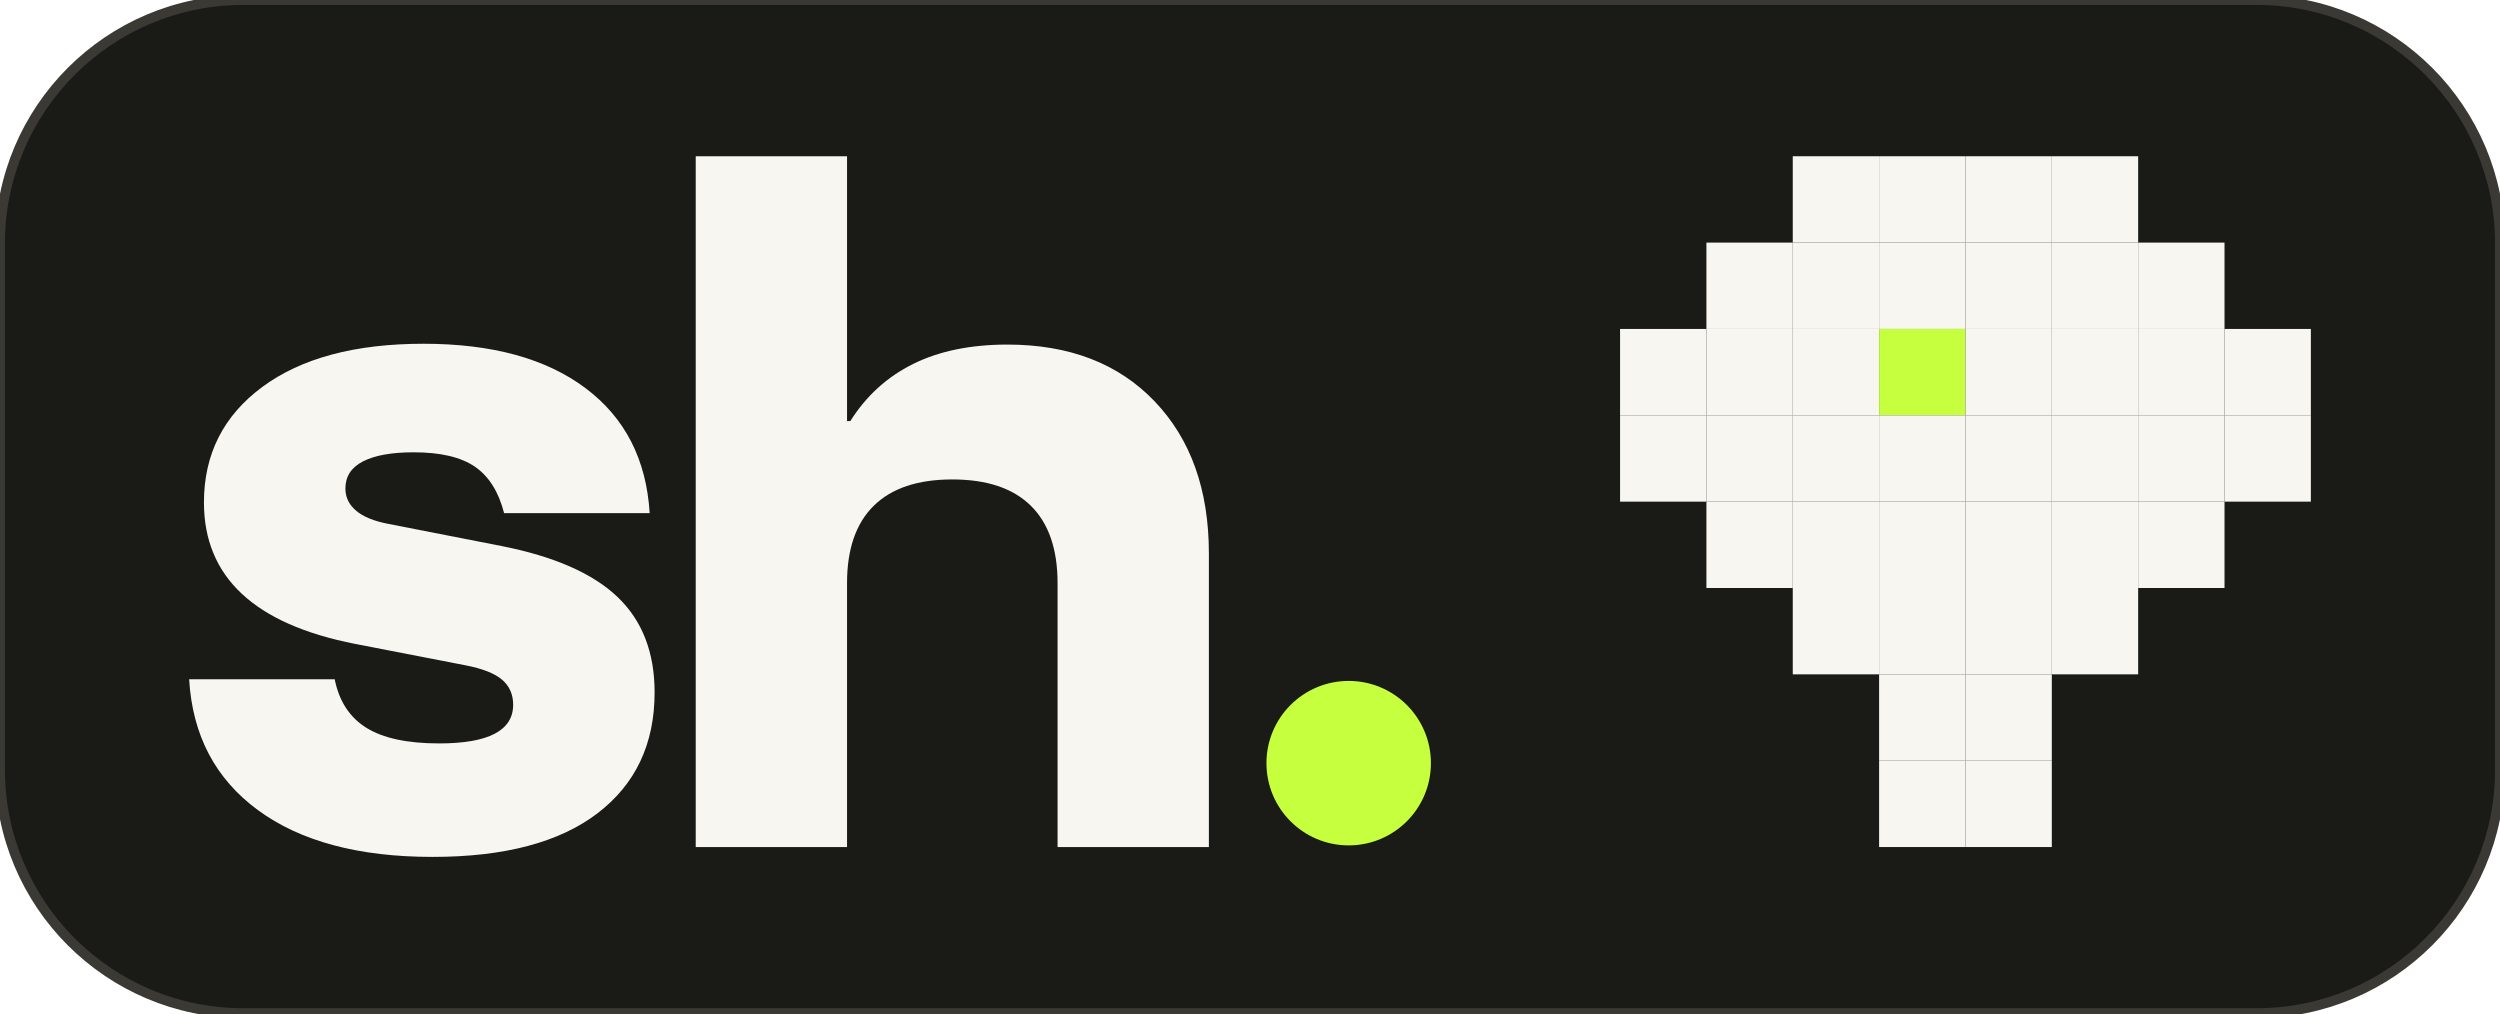
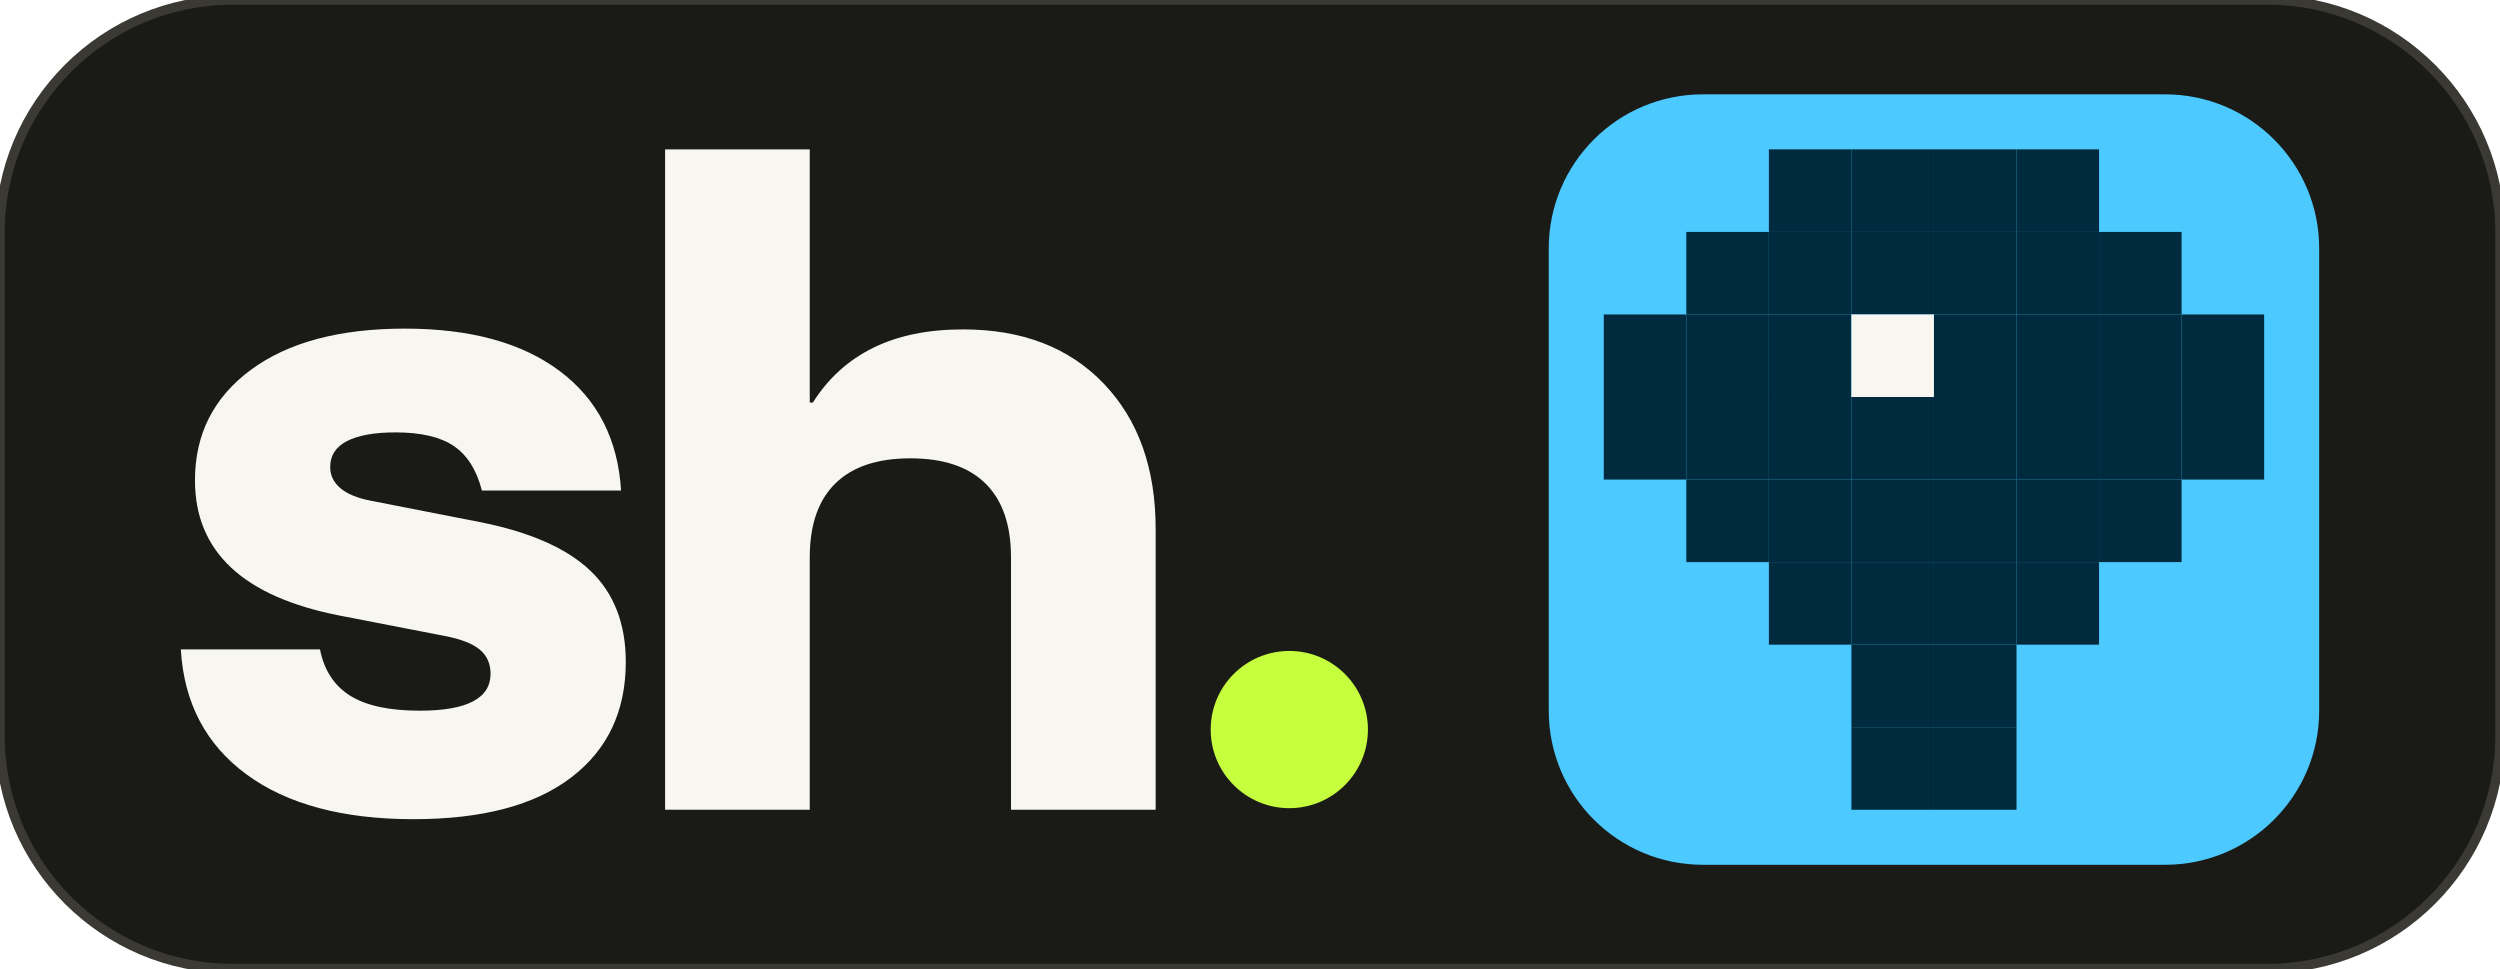
- <svg xmlns="http://www.w3.org/2000/svg" viewBox="0 0 3040 1232" role="img" aria-label="sh. Setup" shape-rendering="geometricPrecision">
-   <rect width="3040" height="1232" rx="296" fill="#1A1A17" stroke="#3A3934" stroke-width="12" />
+ <svg xmlns="http://www.w3.org/2000/svg" viewBox="0 0 3180 1232" role="img" aria-label="sh. Setup" shape-rendering="geometricPrecision">
+   <rect width="3180" height="1232" rx="296" fill="#1A1A17" stroke="#3A3934" stroke-width="12" />
  <path fill="#F7F6F1" d="M526 1042Q391 1042 313.5 985.0Q236 928 230 826H407Q415 866 445.5 885.0Q476 904 534 904Q624 904 624 857Q624 838 610.5 826.5Q597 815 566 809L432 783Q248 747 248 611Q248 523 319.0 470.5Q390 418 515 418Q640 418 712.0 472.0Q784 526 790 624H613Q603 585 577.5 567.5Q552 550 503 550Q463 550 441.5 561.0Q420 572 420 594Q420 610 433.0 621.0Q446 632 472 637L610 664Q706 683 751.0 726.0Q796 769 796 842Q796 936 726.5 989.0Q657 1042 526 1042Z" />
  <path fill="#F7F6F1" d="M846.0 1030V190H1030.0V512H1034.0Q1063.0 466 1110.5 442.5Q1158.0 419 1225.0 419Q1338.0 419 1404.0 488.0Q1470.0 557 1470.0 673V1030H1286.0V709Q1286.0 647 1253.5 615.0Q1221.0 583 1158.0 583Q1095.0 583 1062.5 615.0Q1030.0 647 1030.0 709V1030Z" />
  <circle cx="1640" cy="928" r="140" fill="#1A1A17" />
  <circle cx="1640" cy="928" r="100" fill="#C6FF3D" />
-   <rect x="2180" y="190" width="105" height="105" fill="#F7F6F1" />
-   <rect x="2285" y="190" width="105" height="105" fill="#F7F6F1" />
-   <rect x="2390" y="190" width="105" height="105" fill="#F7F6F1" />
-   <rect x="2495" y="190" width="105" height="105" fill="#F7F6F1" />
-   <rect x="2075" y="295" width="105" height="105" fill="#F7F6F1" />
-   <rect x="2180" y="295" width="105" height="105" fill="#F7F6F1" />
-   <rect x="2285" y="295" width="105" height="105" fill="#F7F6F1" />
-   <rect x="2390" y="295" width="105" height="105" fill="#F7F6F1" />
-   <rect x="2495" y="295" width="105" height="105" fill="#F7F6F1" />
-   <rect x="2600" y="295" width="105" height="105" fill="#F7F6F1" />
-   <rect x="1970" y="400" width="105" height="105" fill="#F7F6F1" />
-   <rect x="2075" y="400" width="105" height="105" fill="#F7F6F1" />
-   <rect x="2180" y="400" width="105" height="105" fill="#F7F6F1" />
-   <rect x="2285" y="400" width="105" height="105" fill="#C6FF3D" />
-   <rect x="2390" y="400" width="105" height="105" fill="#F7F6F1" />
-   <rect x="2495" y="400" width="105" height="105" fill="#F7F6F1" />
-   <rect x="2600" y="400" width="105" height="105" fill="#F7F6F1" />
-   <rect x="2705" y="400" width="105" height="105" fill="#F7F6F1" />
-   <rect x="1970" y="505" width="105" height="105" fill="#F7F6F1" />
-   <rect x="2075" y="505" width="105" height="105" fill="#F7F6F1" />
-   <rect x="2180" y="505" width="105" height="105" fill="#F7F6F1" />
-   <rect x="2285" y="505" width="105" height="105" fill="#F7F6F1" />
-   <rect x="2390" y="505" width="105" height="105" fill="#F7F6F1" />
-   <rect x="2495" y="505" width="105" height="105" fill="#F7F6F1" />
-   <rect x="2600" y="505" width="105" height="105" fill="#F7F6F1" />
-   <rect x="2705" y="505" width="105" height="105" fill="#F7F6F1" />
-   <rect x="2075" y="610" width="105" height="105" fill="#F7F6F1" />
-   <rect x="2180" y="610" width="105" height="105" fill="#F7F6F1" />
-   <rect x="2285" y="610" width="105" height="105" fill="#F7F6F1" />
-   <rect x="2390" y="610" width="105" height="105" fill="#F7F6F1" />
-   <rect x="2495" y="610" width="105" height="105" fill="#F7F6F1" />
-   <rect x="2600" y="610" width="105" height="105" fill="#F7F6F1" />
-   <rect x="2180" y="715" width="105" height="105" fill="#F7F6F1" />
-   <rect x="2285" y="715" width="105" height="105" fill="#F7F6F1" />
-   <rect x="2390" y="715" width="105" height="105" fill="#F7F6F1" />
-   <rect x="2495" y="715" width="105" height="105" fill="#F7F6F1" />
-   <rect x="2285" y="820" width="105" height="105" fill="#F7F6F1" />
-   <rect x="2390" y="820" width="105" height="105" fill="#F7F6F1" />
-   <rect x="2285" y="925" width="105" height="105" fill="#F7F6F1" />
-   <rect x="2390" y="925" width="105" height="105" fill="#F7F6F1" />
+   <rect x="1970" y="120" width="980" height="980" rx="196" fill="#4CC9FF" />
+   <rect x="2250" y="190" width="105" height="105" fill="#002A3D" />
+   <rect x="2355" y="190" width="105" height="105" fill="#002A3D" />
+   <rect x="2460" y="190" width="105" height="105" fill="#002A3D" />
+   <rect x="2565" y="190" width="105" height="105" fill="#002A3D" />
+   <rect x="2145" y="295" width="105" height="105" fill="#002A3D" />
+   <rect x="2250" y="295" width="105" height="105" fill="#002A3D" />
+   <rect x="2355" y="295" width="105" height="105" fill="#002A3D" />
+   <rect x="2460" y="295" width="105" height="105" fill="#002A3D" />
+   <rect x="2565" y="295" width="105" height="105" fill="#002A3D" />
+   <rect x="2670" y="295" width="105" height="105" fill="#002A3D" />
+   <rect x="2040" y="400" width="105" height="105" fill="#002A3D" />
+   <rect x="2145" y="400" width="105" height="105" fill="#002A3D" />
+   <rect x="2250" y="400" width="105" height="105" fill="#002A3D" />
+   <rect x="2355" y="400" width="105" height="105" fill="#F7F6F1" />
+   <rect x="2460" y="400" width="105" height="105" fill="#002A3D" />
+   <rect x="2565" y="400" width="105" height="105" fill="#002A3D" />
+   <rect x="2670" y="400" width="105" height="105" fill="#002A3D" />
+   <rect x="2775" y="400" width="105" height="105" fill="#002A3D" />
+   <rect x="2040" y="505" width="105" height="105" fill="#002A3D" />
+   <rect x="2145" y="505" width="105" height="105" fill="#002A3D" />
+   <rect x="2250" y="505" width="105" height="105" fill="#002A3D" />
+   <rect x="2355" y="505" width="105" height="105" fill="#002A3D" />
+   <rect x="2460" y="505" width="105" height="105" fill="#002A3D" />
+   <rect x="2565" y="505" width="105" height="105" fill="#002A3D" />
+   <rect x="2670" y="505" width="105" height="105" fill="#002A3D" />
+   <rect x="2775" y="505" width="105" height="105" fill="#002A3D" />
+   <rect x="2145" y="610" width="105" height="105" fill="#002A3D" />
+   <rect x="2250" y="610" width="105" height="105" fill="#002A3D" />
+   <rect x="2355" y="610" width="105" height="105" fill="#002A3D" />
+   <rect x="2460" y="610" width="105" height="105" fill="#002A3D" />
+   <rect x="2565" y="610" width="105" height="105" fill="#002A3D" />
+   <rect x="2670" y="610" width="105" height="105" fill="#002A3D" />
+   <rect x="2250" y="715" width="105" height="105" fill="#002A3D" />
+   <rect x="2355" y="715" width="105" height="105" fill="#002A3D" />
+   <rect x="2460" y="715" width="105" height="105" fill="#002A3D" />
+   <rect x="2565" y="715" width="105" height="105" fill="#002A3D" />
+   <rect x="2355" y="820" width="105" height="105" fill="#002A3D" />
+   <rect x="2460" y="820" width="105" height="105" fill="#002A3D" />
+   <rect x="2355" y="925" width="105" height="105" fill="#002A3D" />
+   <rect x="2460" y="925" width="105" height="105" fill="#002A3D" />
</svg>
